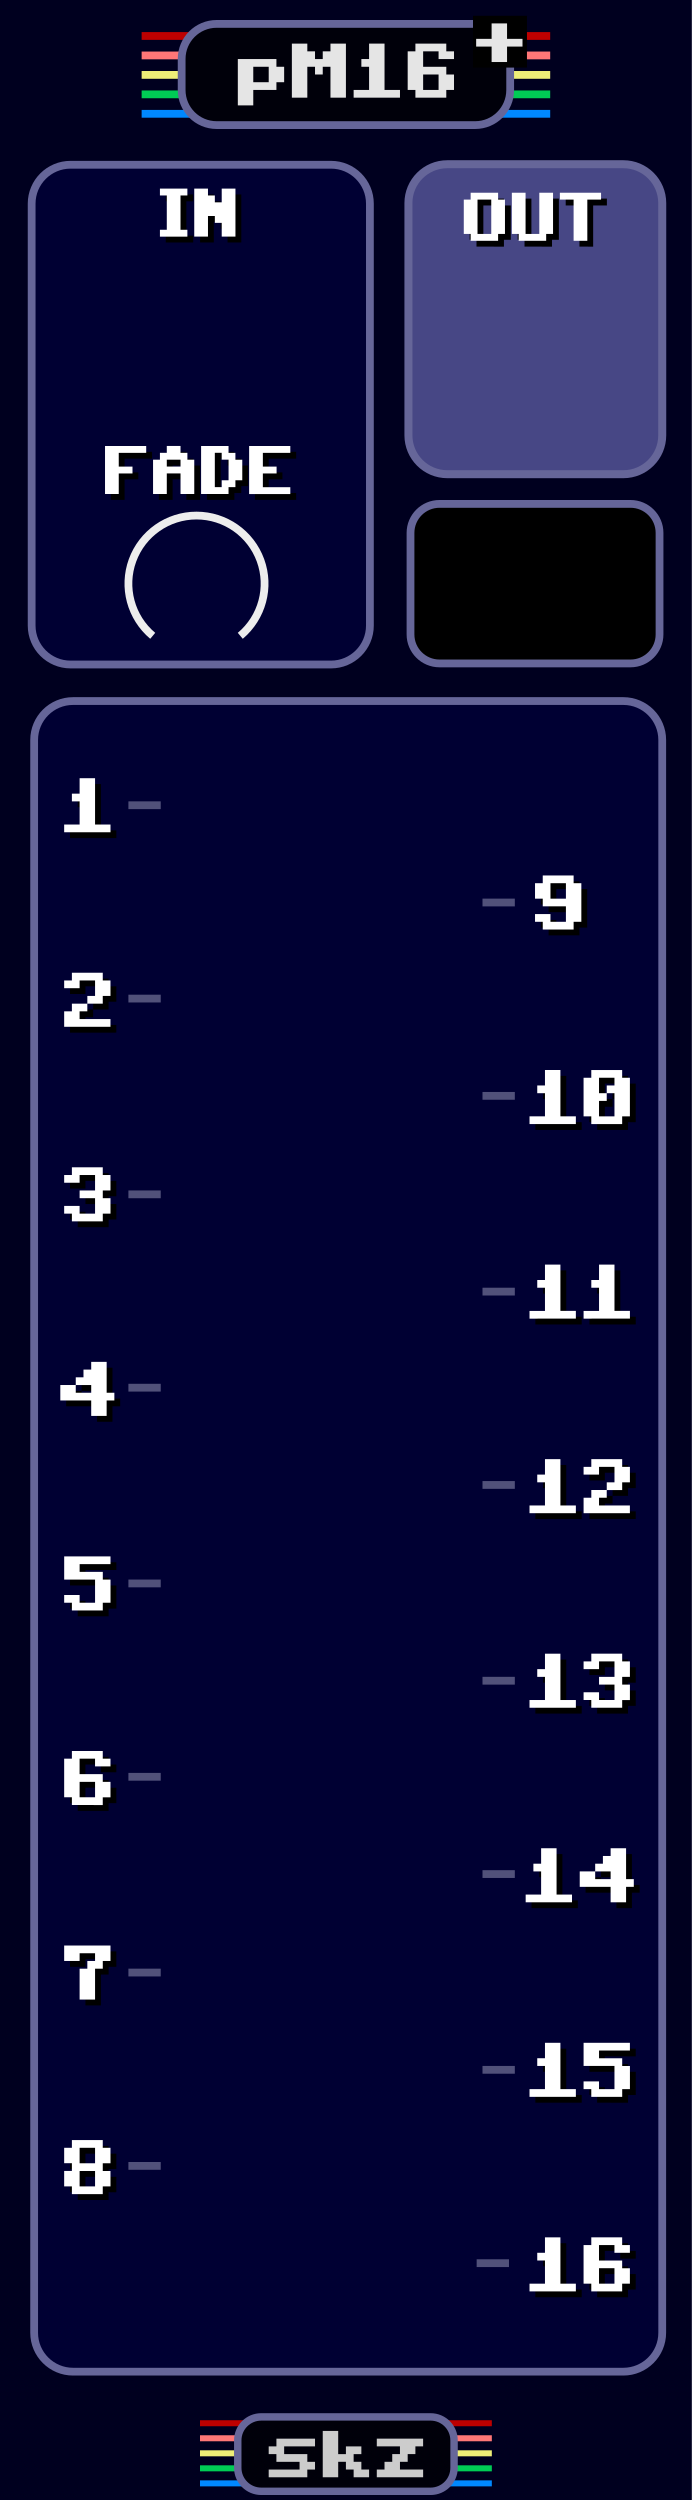
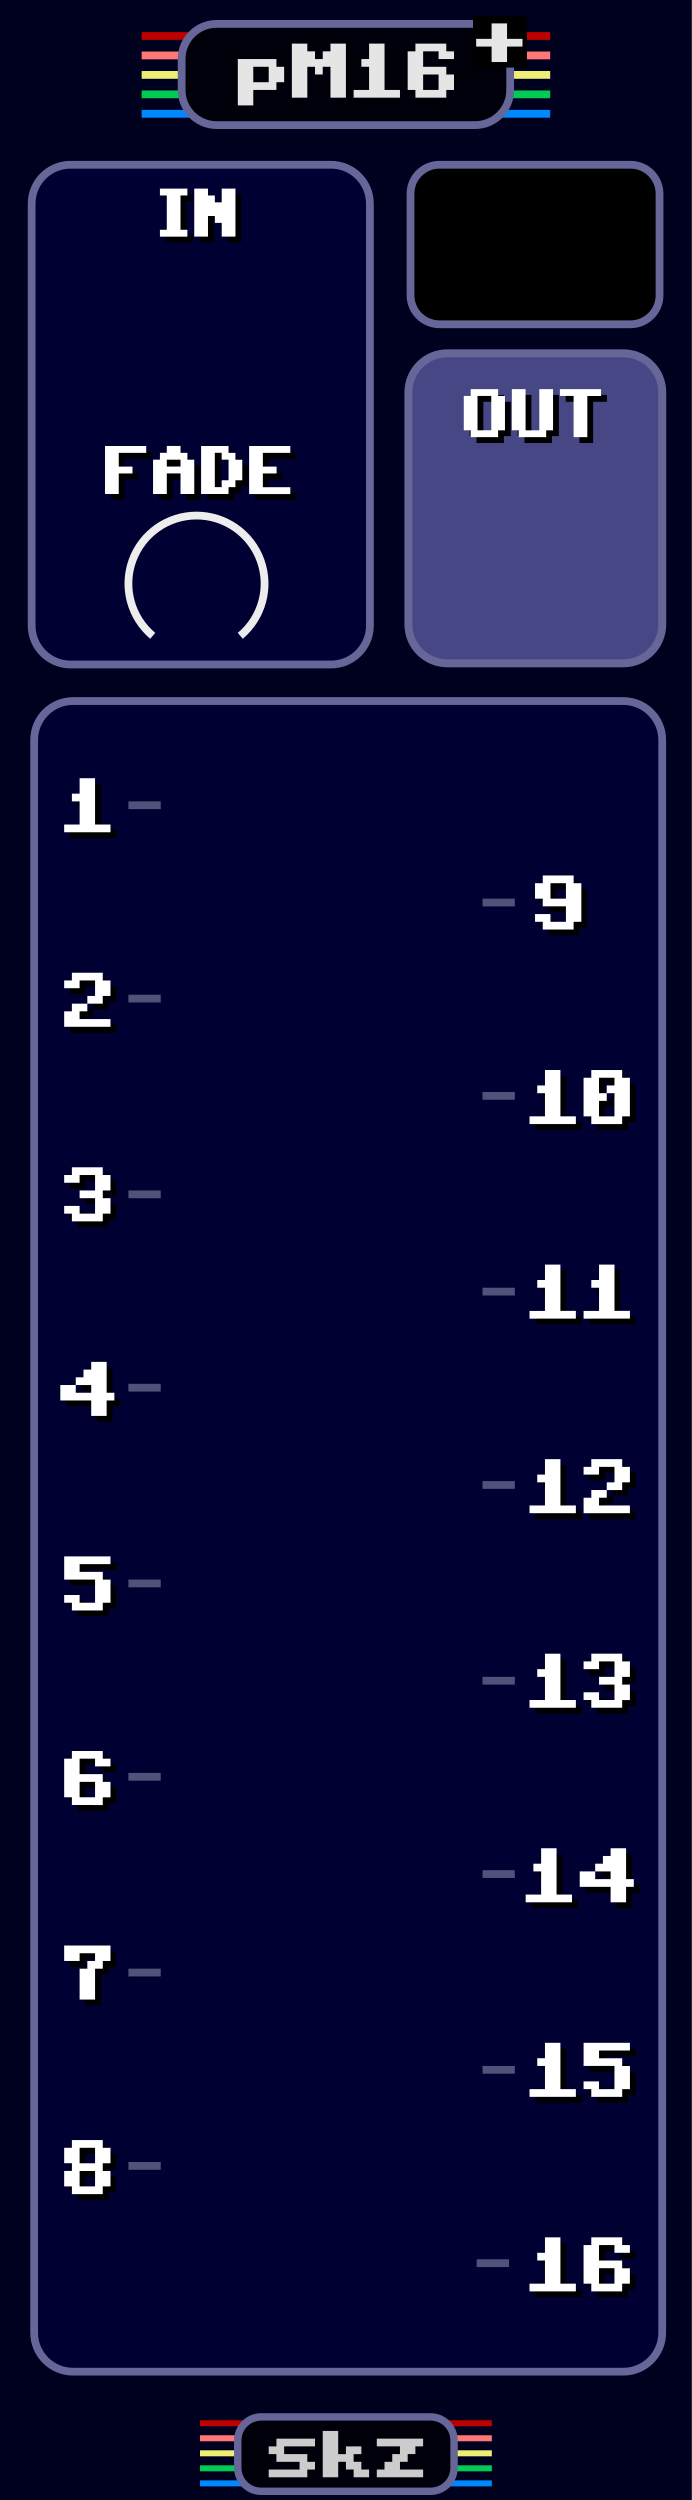
<svg xmlns="http://www.w3.org/2000/svg" width="35.56mm" height="128.5mm" viewBox="0 0 35.56 128.5" version="1.1" id="svg5">
  <defs id="defs2">
    <rect x="22.799" y="440.559" width="6.035" height="22.129" id="rect289" />
  </defs>
  <g id="layer3" style="fill:#f9f9f9">
    <rect style="fill:#00001f;fill-opacity:1;stroke-width:0.247;image-rendering:auto" id="sfondo" width="35.56" height="128.5" x="0" y="6.6613381e-16" ry="0" />
  </g>
  <g id="layer7" transform="matrix(0.35,0,0,1,6.223001,0.5916668)" style="display:inline;fill:#000000">
    <rect style="display:inline;fill:#0088ff;fill-opacity:1;stroke-width:0.403" id="rect1316" width="60" height="0.4" x="3.02" y="5.058" />
    <rect style="display:inline;fill:#00cc55;fill-opacity:1;stroke-width:0.403" id="rect1313" width="60" height="0.4" x="3.02" y="4.058" />
    <rect style="display:inline;fill:#eeee77;fill-opacity:1;stroke-width:0.403" id="rect1310" width="60" height="0.4" x="3.02" y="3.058" />
    <rect style="display:inline;fill:#ff7777;fill-opacity:1;stroke-width:0.403" id="rect989" width="60" height="0.4" x="3.02" y="2.058" />
    <rect style="display:inline;fill:#bd0000;fill-opacity:1;stroke-width:0.403" id="rect1308" width="60" height="0.4" x="2.72" y="0.658" transform="translate(0.2995556,0.400001)" />
  </g>
  <g id="g49021" transform="matrix(0.4195261,0,0,1,-22.34571,0.5916668)" style="display:inline;fill:#000000">
    <rect style="display:inline;fill:#0088ff;fill-opacity:1;stroke:none;stroke-width:0.273" id="rect7854" width="35.755" height="0.309" x="77.768" y="126.899" />
    <rect style="display:inline;fill:#00cc55;fill-opacity:1;stroke:none;stroke-width:0.273" id="rect7856" width="35.755" height="0.309" x="77.768" y="126.126" />
    <rect style="display:inline;fill:#eeee77;fill-opacity:1;stroke:none;stroke-width:0.273" id="rect7858" width="35.755" height="0.309" x="77.768" y="125.354" />
    <rect style="display:inline;fill:#ff7777;fill-opacity:1;stroke:none;stroke-width:0.273" id="rect7860" width="35.755" height="0.309" x="77.768" y="124.581" />
    <rect style="display:inline;fill:#bd0000;fill-opacity:1;stroke:none;stroke-width:0.273" id="rect7862" width="35.755" height="0.309" x="77.768" y="123.808" />
  </g>
  <g id="layer4" style="fill:#f9f9f9">
    <rect style="display:inline;fill:#000033;fill-opacity:1;stroke:#666699;stroke-width:0.4;stroke-dasharray:none;stroke-opacity:1" id="rect12722" width="32.283" height="85.87" x="1.755" y="36.034" ry="2" />
    <rect style="display:inline;fill:#000033;fill-opacity:1;stroke:#666699;stroke-width:0.4;stroke-dasharray:none;stroke-opacity:1" id="rect1069" width="17.386" height="25.688" x="1.627" y="8.468" ry="2" />
-     <rect style="display:inline;fill:#474785;fill-opacity:1;stroke:#666699;stroke-width:0.411;stroke-dasharray:none;stroke-opacity:1" id="rect3012" width="13.046" height="15.933" x="20.993" y="8.441" ry="1.999" />
+     <rect style="display:inline;fill:#474785;fill-opacity:1;stroke:#666699;stroke-width:0.411;stroke-dasharray:none;stroke-opacity:1" id="rect3012" width="13.046" height="15.933" x="20.993" y="18.161" ry="1.999" />
    <path style="display:inline;fill:none;stroke:#ededed;stroke-width:0.4;stroke-dasharray:none;stroke-dashoffset:0;stroke-opacity:1" id="path33666" d="M 7.85,32.681 A 3.5,3.5 0 0 1 6.811,28.803 3.5,3.5 0 0 1 10.1,26.5 a 3.5,3.5 0 0 1 3.289,2.303 3.5,3.5 0 0 1 -1.039,3.878" />
-     <rect style="display:inline;fill:#000000;fill-opacity:1;stroke:#666699;stroke-width:0.4;stroke-dasharray:none;stroke-dashoffset:0;stroke-opacity:1" id="rect20560" width="12.8" height="8.2" x="21.1" y="25.9" ry="1.491" />
+     <rect style="display:inline;fill:#000000;fill-opacity:1;stroke:#666699;stroke-width:0.4;stroke-dasharray:none;stroke-dashoffset:0;stroke-opacity:1" id="rect20560" width="12.8" height="8.2" x="21.1" y="8.468" ry="1.491" />
    <path style="display:inline;fill:#000000;fill-opacity:1;stroke:#51517a;stroke-width:0.4;stroke-dasharray:none;stroke-opacity:1" d="M 6.6,41.389 H 8.262" id="path73013" />
    <path style="display:inline;fill:#000000;fill-opacity:1;stroke:#51517a;stroke-width:0.4;stroke-dasharray:none;stroke-opacity:1" d="M 6.6,61.389 H 8.262" id="path1730" />
    <path style="display:inline;fill:#000000;fill-opacity:1;stroke:#51517a;stroke-width:0.4;stroke-dasharray:none;stroke-opacity:1" d="M 6.6,81.389 H 8.262" id="path1732" />
    <path style="display:inline;fill:#000000;fill-opacity:1;stroke:#51517a;stroke-width:0.4;stroke-dasharray:none;stroke-opacity:1" d="M 6.6,101.389 H 8.262" id="path1734" />
    <path style="display:inline;fill:#000000;fill-opacity:1;stroke:#51517a;stroke-width:0.4;stroke-dasharray:none;stroke-opacity:1" d="M 6.6,51.327 H 8.262" id="path1790" />
    <path style="display:inline;fill:#000000;fill-opacity:1;stroke:#51517a;stroke-width:0.4;stroke-dasharray:none;stroke-opacity:1" d="M 6.6,71.327 H 8.262" id="path6541" />
    <path style="display:inline;fill:#000000;fill-opacity:1;stroke:#51517a;stroke-width:0.4;stroke-dasharray:none;stroke-opacity:1" d="M 6.6,91.327 H 8.262" id="path6543" />
    <path style="display:inline;fill:#000000;fill-opacity:1;stroke:#51517a;stroke-width:0.4;stroke-dasharray:none;stroke-opacity:1" d="M 6.6,111.327 H 8.262" id="path6545" />
    <path style="display:inline;fill:#000000;fill-opacity:1;stroke:#51517a;stroke-width:0.4;stroke-dasharray:none;stroke-opacity:1" d="m 24.8,46.389 h 1.662" id="path18879" />
    <path style="display:inline;fill:#000000;fill-opacity:1;stroke:#51517a;stroke-width:0.4;stroke-dasharray:none;stroke-opacity:1" d="m 24.8,66.389 h 1.662" id="path18881" />
    <path style="display:inline;fill:#000000;fill-opacity:1;stroke:#51517a;stroke-width:0.4;stroke-dasharray:none;stroke-opacity:1" d="m 24.8,86.389 h 1.662" id="path18883" />
    <path style="display:inline;fill:#000000;fill-opacity:1;stroke:#51517a;stroke-width:0.4;stroke-dasharray:none;stroke-opacity:1" d="m 24.8,106.389 h 1.662" id="path18885" />
    <path style="display:inline;fill:#000000;fill-opacity:1;stroke:#51517a;stroke-width:0.4;stroke-dasharray:none;stroke-opacity:1" d="m 24.8,56.327 h 1.662" id="path18887" />
    <path style="display:inline;fill:#000000;fill-opacity:1;stroke:#51517a;stroke-width:0.4;stroke-dasharray:none;stroke-opacity:1" d="m 24.8,76.327 h 1.662" id="path18889" />
    <path style="display:inline;fill:#000000;fill-opacity:1;stroke:#51517a;stroke-width:0.4;stroke-dasharray:none;stroke-opacity:1" d="m 24.8,96.327 h 1.662" id="path18891" />
    <path style="display:inline;fill:#000000;fill-opacity:1;stroke:#51517a;stroke-width:0.4;stroke-dasharray:none;stroke-opacity:1" d="m 24.5,116.327 h 1.662" id="path18893" />
  </g>
  <g id="layer5" style="display:none">
-     <text xml:space="preserve" style="font-style:normal;font-variant:normal;font-weight:normal;font-stretch:normal;font-size:2.822px;font-family:'C64 User';-inkscape-font-specification:'C64 User';text-align:center;text-anchor:middle;fill:#ffffff;stroke:none;stroke-width:0.265;stroke-dasharray:0.265, 0.265;stroke-dashoffset:0;stroke-opacity:1" x="27.543" y="12.376" id="text2513">
-       <tspan id="tspan2511" style="font-size:2.822px;text-align:center;text-anchor:middle;fill:#ffffff;stroke:none;stroke-width:0.265" x="27.543" y="12.376">OUT</tspan>
+     <text xml:space="preserve" style="font-style:normal;font-variant:normal;font-weight:normal;font-stretch:normal;font-size:2.822px;font-family:'C64 User';-inkscape-font-specification:'C64 User';text-align:center;text-anchor:middle;fill:#ffffff;stroke:none;stroke-width:0.265;stroke-dasharray:0.265, 0.265;stroke-dashoffset:0;stroke-opacity:1" x="27.543" y="22.469" id="text2513">
+       <tspan id="tspan2511" style="font-size:2.822px;text-align:center;text-anchor:middle;fill:#ffffff;stroke:none;stroke-width:0.265" x="27.543" y="22.469">OUT</tspan>
    </text>
    <text xml:space="preserve" style="font-style:normal;font-variant:normal;font-weight:normal;font-stretch:normal;font-size:2.822px;font-family:'C64 User';-inkscape-font-specification:'C64 User';text-align:center;text-anchor:middle;display:inline;fill:#ffffff;stroke:none;stroke-width:0.265;stroke-dasharray:0.265, 0.265;stroke-dashoffset:0;stroke-opacity:1" x="10.336" y="25.392" id="text3125">
      <tspan id="tspan3123" style="font-size:2.822px;text-align:center;text-anchor:middle;stroke:none;stroke-width:0.265" x="10.336" y="25.392">FADE</tspan>
    </text>
    <text xml:space="preserve" style="font-style:normal;font-variant:normal;font-weight:normal;font-stretch:normal;font-size:2.822px;font-family:'C64 User';-inkscape-font-specification:'C64 User';text-align:center;text-anchor:middle;display:inline;fill:#ffffff;stroke:none;stroke-width:0.265;stroke-dasharray:0.265, 0.265;stroke-dashoffset:0;stroke-opacity:1" x="10.336" y="12.163" id="text2507">
      <tspan id="tspan2505" style="font-size:2.822px;text-align:center;text-anchor:middle;stroke:none;stroke-width:0.265" x="10.336" y="12.163">IN</tspan>
    </text>
    <text xml:space="preserve" style="font-style:normal;font-variant:normal;font-weight:normal;font-stretch:normal;font-size:3.175px;font-family:'C64 User';-inkscape-font-specification:'C64 User';text-align:center;text-anchor:middle;display:inline;fill:#ffffff;stroke:none;stroke-width:0.265;stroke-dasharray:0.265, 0.265;stroke-dashoffset:0;stroke-opacity:1" x="4.688" y="112.778" id="text10655">
      <tspan id="tspan10653" style="font-size:3.175px;text-align:center;text-anchor:middle;stroke:none;stroke-width:0.265" x="4.688" y="112.778">8</tspan>
    </text>
    <text xml:space="preserve" style="font-style:normal;font-variant:normal;font-weight:normal;font-stretch:normal;font-size:3.175px;font-family:'C64 User';-inkscape-font-specification:'C64 User';text-align:center;text-anchor:middle;display:inline;fill:#ffffff;stroke:none;stroke-width:0.265;stroke-dasharray:0.265, 0.265;stroke-dashoffset:0;stroke-opacity:1" x="4.688" y="102.778" id="text10625">
      <tspan id="tspan10623" style="font-size:3.175px;text-align:center;text-anchor:middle;stroke:none;stroke-width:0.265" x="4.688" y="102.778">7</tspan>
    </text>
    <text xml:space="preserve" style="font-style:normal;font-variant:normal;font-weight:normal;font-stretch:normal;font-size:3.175px;font-family:'C64 User';-inkscape-font-specification:'C64 User';text-align:center;text-anchor:middle;display:inline;fill:#ffffff;stroke:none;stroke-width:0.265;stroke-dasharray:0.265, 0.265;stroke-dashoffset:0;stroke-opacity:1" x="4.688" y="92.778" id="text10649">
      <tspan id="tspan10647" style="font-size:3.175px;text-align:center;text-anchor:middle;stroke:none;stroke-width:0.265" x="4.688" y="92.778">6</tspan>
    </text>
    <text xml:space="preserve" style="font-style:normal;font-variant:normal;font-weight:normal;font-stretch:normal;font-size:3.175px;font-family:'C64 User';-inkscape-font-specification:'C64 User';text-align:center;text-anchor:middle;display:inline;fill:#ffffff;stroke:none;stroke-width:0.265;stroke-dasharray:0.265, 0.265;stroke-dashoffset:0;stroke-opacity:1" x="4.688" y="82.778" id="text10619">
      <tspan id="tspan10617" style="font-size:3.175px;text-align:center;text-anchor:middle;stroke:none;stroke-width:0.265" x="4.688" y="82.778">5</tspan>
    </text>
    <text xml:space="preserve" style="font-style:normal;font-variant:normal;font-weight:normal;font-stretch:normal;font-size:3.175px;font-family:'C64 User';-inkscape-font-specification:'C64 User';text-align:center;text-anchor:middle;display:inline;fill:#ffffff;stroke:none;stroke-width:0.265;stroke-dasharray:0.265, 0.265;stroke-dashoffset:0;stroke-opacity:1" x="4.688" y="72.778" id="text10643">
      <tspan id="tspan10641" style="font-size:3.175px;text-align:center;text-anchor:middle;stroke:none;stroke-width:0.265" x="4.688" y="72.778">4</tspan>
    </text>
    <text xml:space="preserve" style="font-style:normal;font-variant:normal;font-weight:normal;font-stretch:normal;font-size:3.175px;font-family:'C64 User';-inkscape-font-specification:'C64 User';text-align:center;text-anchor:middle;display:inline;fill:#ffffff;stroke:none;stroke-width:0.265;stroke-dasharray:0.265, 0.265;stroke-dashoffset:0;stroke-opacity:1" x="4.688" y="62.778" id="text9797">
      <tspan id="tspan9795" style="font-size:3.175px;text-align:center;text-anchor:middle;stroke:none;stroke-width:0.265" x="4.688" y="62.778">3</tspan>
    </text>
    <text xml:space="preserve" style="font-style:normal;font-variant:normal;font-weight:normal;font-stretch:normal;font-size:3.175px;font-family:'C64 User';-inkscape-font-specification:'C64 User';text-align:center;text-anchor:middle;display:inline;fill:#ffffff;stroke:none;stroke-width:0.265;stroke-dasharray:0.265, 0.265;stroke-dashoffset:0;stroke-opacity:1" x="4.688" y="52.778" id="text10480">
      <tspan id="tspan10478" style="font-size:3.175px;text-align:center;text-anchor:middle;stroke:none;stroke-width:0.265" x="4.688" y="52.778">2</tspan>
    </text>
    <text xml:space="preserve" style="font-style:normal;font-variant:normal;font-weight:normal;font-stretch:normal;font-size:3.175px;font-family:'C64 User';-inkscape-font-specification:'C64 User';text-align:center;text-anchor:middle;display:inline;fill:#ffffff;stroke:none;stroke-width:0.265;stroke-dasharray:0.265, 0.265;stroke-dashoffset:0;stroke-opacity:1" x="4.688" y="42.778" id="text10639">
      <tspan id="tspan10637" style="font-size:3.175px;text-align:center;text-anchor:middle;stroke:none;stroke-width:0.265" x="4.688" y="42.778">1</tspan>
    </text>
    <text xml:space="preserve" style="font-style:normal;font-variant:normal;font-weight:normal;font-stretch:normal;font-size:3.175px;font-family:'C64 User';-inkscape-font-specification:'C64 User';text-align:center;text-anchor:middle;display:inline;fill:#ffffff;stroke:none;stroke-width:0.265;stroke-dasharray:0.265, 0.265;stroke-dashoffset:0;stroke-opacity:1" x="29.996" y="117.778" id="text18294">
      <tspan id="tspan18292" style="font-size:3.175px;text-align:center;text-anchor:middle;stroke:none;stroke-width:0.265" x="29.996" y="117.778">16</tspan>
    </text>
    <text xml:space="preserve" style="font-style:normal;font-variant:normal;font-weight:normal;font-stretch:normal;font-size:3.175px;font-family:'C64 User';-inkscape-font-specification:'C64 User';text-align:center;text-anchor:middle;display:inline;fill:#ffffff;stroke:none;stroke-width:0.265;stroke-dasharray:0.265, 0.265;stroke-dashoffset:0;stroke-opacity:1" x="29.996" y="107.778" id="text18298">
      <tspan id="tspan18296" style="font-size:3.175px;text-align:center;text-anchor:middle;stroke:none;stroke-width:0.265" x="29.996" y="107.778">15</tspan>
    </text>
    <text xml:space="preserve" style="font-style:normal;font-variant:normal;font-weight:normal;font-stretch:normal;font-size:3.175px;font-family:'C64 User';-inkscape-font-specification:'C64 User';text-align:center;text-anchor:middle;display:inline;fill:#ffffff;stroke:none;stroke-width:0.265;stroke-dasharray:0.265, 0.265;stroke-dashoffset:0;stroke-opacity:1" x="29.996" y="97.778" id="text18302">
      <tspan id="tspan18300" style="font-size:3.175px;text-align:center;text-anchor:middle;stroke:none;stroke-width:0.265" x="29.996" y="97.778">14</tspan>
    </text>
    <text xml:space="preserve" style="font-style:normal;font-variant:normal;font-weight:normal;font-stretch:normal;font-size:3.175px;font-family:'C64 User';-inkscape-font-specification:'C64 User';text-align:center;text-anchor:middle;display:inline;fill:#ffffff;stroke:none;stroke-width:0.265;stroke-dasharray:0.265, 0.265;stroke-dashoffset:0;stroke-opacity:1" x="29.996" y="87.778" id="text18306">
      <tspan id="tspan18304" style="font-size:3.175px;text-align:center;text-anchor:middle;stroke:none;stroke-width:0.265" x="29.996" y="87.778">13</tspan>
    </text>
    <text xml:space="preserve" style="font-style:normal;font-variant:normal;font-weight:normal;font-stretch:normal;font-size:3.175px;font-family:'C64 User';-inkscape-font-specification:'C64 User';text-align:center;text-anchor:middle;display:inline;fill:#ffffff;stroke:none;stroke-width:0.265;stroke-dasharray:0.265, 0.265;stroke-dashoffset:0;stroke-opacity:1" x="29.996" y="77.778" id="text18310">
      <tspan id="tspan18308" style="font-size:3.175px;text-align:center;text-anchor:middle;stroke:none;stroke-width:0.265" x="29.996" y="77.778">12</tspan>
    </text>
    <text xml:space="preserve" style="font-style:normal;font-variant:normal;font-weight:normal;font-stretch:normal;font-size:3.175px;font-family:'C64 User';-inkscape-font-specification:'C64 User';text-align:center;text-anchor:middle;display:inline;fill:#ffffff;stroke:none;stroke-width:0.265;stroke-dasharray:0.265, 0.265;stroke-dashoffset:0;stroke-opacity:1" x="29.996" y="67.778" id="text18314">
      <tspan id="tspan18312" style="font-size:3.175px;text-align:center;text-anchor:middle;stroke:none;stroke-width:0.265" x="29.996" y="67.778">11</tspan>
    </text>
    <text xml:space="preserve" style="font-style:normal;font-variant:normal;font-weight:normal;font-stretch:normal;font-size:3.175px;font-family:'C64 User';-inkscape-font-specification:'C64 User';text-align:center;text-anchor:middle;display:inline;fill:#ffffff;stroke:none;stroke-width:0.265;stroke-dasharray:0.265, 0.265;stroke-dashoffset:0;stroke-opacity:1" x="29.996" y="57.778" id="text18318">
      <tspan id="tspan18316" style="font-size:3.175px;text-align:center;text-anchor:middle;stroke:none;stroke-width:0.265" x="29.996" y="57.778">10</tspan>
    </text>
    <text xml:space="preserve" style="font-style:normal;font-variant:normal;font-weight:normal;font-stretch:normal;font-size:3.175px;font-family:'C64 User';-inkscape-font-specification:'C64 User';text-align:center;text-anchor:middle;display:inline;fill:#ffffff;stroke:none;stroke-width:0.265;stroke-dasharray:0.265, 0.265;stroke-dashoffset:0;stroke-opacity:1" x="28.889" y="47.778" id="text18322">
      <tspan id="tspan18320" style="font-size:3.175px;text-align:center;text-anchor:middle;stroke:none;stroke-width:0.265" x="28.889" y="47.778">9</tspan>
    </text>
  </g>
  <g id="g18502" style="display:inline;fill:#000000" transform="translate(0.3,0.3002718)">
-     <g aria-label="OUT" id="text18428" style="font-size:2.822px;font-family:'C64 User';-inkscape-font-specification:'C64 User';text-align:center;text-anchor:middle;fill:#000000;stroke-width:0.265;stroke-dasharray:0.265, 0.265" transform="translate(-1.998649)">
+     <g aria-label="OUT" id="text18428" style="font-size:2.822px;font-family:'C64 User';-inkscape-font-specification:'C64 User';text-align:center;text-anchor:middle;fill:#000000;stroke-width:0.265;stroke-dasharray:0.265, 0.265" transform="translate(-1.998649,10.09339)">
      <path d="M 26.19,12.376 V 12.023 H 25.837 V 10.259 H 26.19 V 9.907 h 1.411 v 0.353 h 0.353 v 1.764 H 27.601 v 0.353 z m 0.353,-0.353 h 0.706 v -1.764 h -0.706 z" style="fill:#000000;stroke-width:0.265" id="path18504" />
      <path d="M 28.659,12.376 V 12.023 H 28.307 V 9.907 h 0.706 v 2.117 h 0.706 V 9.907 h 0.706 v 2.117 h -0.353 v 0.353 z" style="fill:#000000;stroke-width:0.265" id="path18506" />
      <path d="M 31.482,12.376 V 10.259 H 30.776 V 9.907 h 2.117 v 0.353 h -0.706 v 2.117 z" style="fill:#000000;stroke-width:0.265" id="path18508" />
    </g>
    <g aria-label="FADE" id="text18432" style="font-size:2.822px;font-family:'C64 User';-inkscape-font-specification:'C64 User';text-align:center;text-anchor:middle;display:inline;fill:#000000;stroke-width:0.265;stroke-dasharray:0.265, 0.265">
      <path d="m 5.398,25.392 v -2.469 h 2.117 v 0.353 h -1.411 v 0.706 h 0.706 v 0.353 h -0.706 v 1.058 z" style="fill:#000000;stroke-width:0.265" id="path18511" />
      <path d="m 7.867,25.392 v -1.764 h 0.353 v -0.353 h 0.353 v -0.353 h 0.706 v 0.353 h 0.353 v 0.353 h 0.353 v 1.764 h -0.706 v -1.058 h -0.706 v 1.058 z m 0.706,-1.411 h 0.706 v -0.353 h -0.706 z" style="fill:#000000;stroke-width:0.265" id="path18513" />
      <path d="m 10.336,25.392 v -2.469 h 1.411 v 0.353 h 0.353 v 0.353 h 0.353 v 1.058 h -0.353 v 0.353 h -0.353 v 0.353 z m 0.706,-0.353 h 0.353 v -0.353 h 0.353 v -1.058 h -0.353 v -0.353 h -0.353 z" style="fill:#000000;stroke-width:0.265" id="path18515" />
      <path d="m 14.922,22.923 v 0.353 h -1.411 v 0.706 h 0.706 v 0.353 h -0.706 v 0.706 h 1.411 v 0.353 h -2.117 v -2.469 z" style="fill:#000000;stroke-width:0.265" id="path18517" />
    </g>
    <g aria-label="IN" id="text18436" style="font-size:2.822px;font-family:'C64 User';-inkscape-font-specification:'C64 User';text-align:center;text-anchor:middle;display:inline;fill:#000000;stroke-width:0.265;stroke-dasharray:0.265, 0.265">
      <path d="M 9.631,9.694 V 10.047 H 9.278 v 1.764 h 0.353 v 0.353 H 8.22 V 11.81 H 8.573 V 10.047 H 8.22 V 9.694 Z" style="fill:#000000;stroke-width:0.265" id="path18520" />
      <path d="M 9.984,12.163 V 9.694 h 0.706 v 0.353 h 0.353 v 0.353 h 0.353 V 9.694 h 0.706 v 2.469 h -0.706 v -0.706 h -0.353 v -0.353 h -0.353 v 1.058 z" style="fill:#000000;stroke-width:0.265" id="path18522" />
    </g>
    <g aria-label="8" id="text18440" style="font-size:3.175px;font-family:'C64 User';-inkscape-font-specification:'C64 User';text-align:center;text-anchor:middle;display:inline;fill:#000000;stroke-width:0.265;stroke-dasharray:0.265, 0.265" transform="translate(0,-0.5000008)">
      <path d="m 3.695,113.278 v -0.397 h -0.397 v -0.794 h 0.397 v -0.397 h -0.397 v -0.794 h 0.397 V 110.5 h 1.587 v 0.397 h 0.397 v 0.794 h -0.397 v 0.397 h 0.397 v 0.794 h -0.397 v 0.397 z m 0.397,-1.587 h 0.794 v -0.794 h -0.794 z m 0,1.191 h 0.794 v -0.794 h -0.794 z" style="fill:#000000;stroke-width:0.265" id="path18525" />
    </g>
    <g aria-label="7" id="text18444" style="font-size:3.175px;font-family:'C64 User';-inkscape-font-specification:'C64 User';text-align:center;text-anchor:middle;display:inline;fill:#000000;stroke-width:0.265;stroke-dasharray:0.265, 0.265" transform="translate(0,-0.5000008)">
      <path d="m 4.092,103.278 v -1.587 h 0.397 v -0.397 h 0.397 v -0.397 h -0.794 v 0.397 H 3.298 V 100.5 h 2.381 v 0.794 H 5.283 v 0.397 H 4.886 v 1.587 z" style="fill:#000000;stroke-width:0.265" id="path18528" />
    </g>
    <g aria-label="6" id="text18448" style="font-size:3.175px;font-family:'C64 User';-inkscape-font-specification:'C64 User';text-align:center;text-anchor:middle;display:inline;fill:#000000;stroke-width:0.265;stroke-dasharray:0.265, 0.265" transform="translate(0,-0.5000008)">
      <path d="m 4.092,92.881 h 0.794 v -0.794 h -0.794 z M 3.695,93.278 V 92.881 H 3.298 V 90.897 h 0.397 v -0.397 h 1.587 v 0.397 h 0.397 v 0.397 h -0.794 V 90.897 h -0.794 v 0.794 h 1.191 v 0.397 h 0.397 v 0.794 h -0.397 v 0.397 z" style="fill:#000000;stroke-width:0.265" id="path18531" />
    </g>
    <g aria-label="5" id="text18452" style="font-size:3.175px;font-family:'C64 User';-inkscape-font-specification:'C64 User';text-align:center;text-anchor:middle;display:inline;fill:#000000;stroke-width:0.265;stroke-dasharray:0.265, 0.265" transform="translate(0,-0.5000008)">
      <path d="M 3.695,83.278 V 82.881 H 3.298 V 82.484 h 0.794 v 0.397 h 0.794 V 81.691 h -1.587 v -1.191 h 2.381 v 0.397 h -1.587 v 0.397 h 1.191 v 0.397 h 0.397 v 1.191 H 5.283 v 0.397 z" style="fill:#000000;stroke-width:0.265" id="path18534" />
    </g>
    <g aria-label="4" id="text18456" style="font-size:3.175px;font-family:'C64 User';-inkscape-font-specification:'C64 User';text-align:center;text-anchor:middle;display:inline;fill:#000000;stroke-width:0.265;stroke-dasharray:0.265, 0.265" transform="translate(0,-0.5000008)">
      <path d="M 4.688,73.278 V 72.484 H 3.1 v -0.794 h 0.794 v 0.397 H 4.688 V 71.691 H 3.894 V 71.294 H 4.291 V 70.897 H 4.688 v -0.397 h 0.794 v 1.587 H 5.878 V 72.484 H 5.481 v 0.794 z" style="fill:#000000;stroke-width:0.265" id="path18537" />
    </g>
    <g aria-label="3" id="text18460" style="font-size:3.175px;font-family:'C64 User';-inkscape-font-specification:'C64 User';text-align:center;text-anchor:middle;display:inline;fill:#000000;stroke-width:0.265;stroke-dasharray:0.265, 0.265" transform="translate(0,-0.5000008)">
      <path d="M 3.695,63.278 V 62.881 H 3.298 v -0.397 h 0.794 v 0.397 h 0.794 v -0.794 h -0.794 v -0.397 h 0.794 v -0.794 h -0.794 v 0.397 h -0.794 v -0.397 h 0.397 v -0.397 h 1.587 v 0.397 h 0.397 v 0.794 H 5.283 v 0.397 h 0.397 v 0.794 H 5.283 v 0.397 z" style="fill:#000000;stroke-width:0.265" id="path18540" />
    </g>
    <g aria-label="2" id="text18464" style="font-size:3.175px;font-family:'C64 User';-inkscape-font-specification:'C64 User';text-align:center;text-anchor:middle;display:inline;fill:#000000;stroke-width:0.265;stroke-dasharray:0.265, 0.265" transform="translate(0,-0.5000008)">
      <path d="m 3.298,53.278 v -0.794 h 0.397 v -0.397 h 0.794 v -0.397 h 0.397 v -0.794 h -0.794 v 0.397 h -0.794 v -0.397 h 0.397 v -0.397 h 1.587 v 0.397 h 0.397 v 0.794 h -0.397 v 0.397 h -0.794 v 0.397 l -0.397,-0.002 v 0.398 h 1.587 v 0.397 z" style="fill:#000000;stroke-width:0.265" id="path18543" />
    </g>
    <g aria-label="1" id="text18468" style="font-size:3.175px;font-family:'C64 User';-inkscape-font-specification:'C64 User';text-align:center;text-anchor:middle;display:inline;fill:#000000;stroke-width:0.265;stroke-dasharray:0.265, 0.265" transform="translate(0,-0.5000008)">
      <path d="m 3.298,43.278 v -0.397 h 0.794 V 41.691 H 3.695 v -0.397 h 0.397 v -0.794 h 0.794 v 2.381 h 0.794 v 0.397 z" style="fill:#000000;stroke-width:0.265" id="path18546" />
    </g>
    <g aria-label="16" id="text18472" style="font-size:3.175px;font-family:'C64 User';-inkscape-font-specification:'C64 User';text-align:center;text-anchor:middle;display:inline;fill:#000000;stroke-width:0.265;stroke-dasharray:0.265, 0.265" transform="translate(6.258324,-0.5000008)">
      <path d="m 20.959,118.278 v -0.397 h 0.794 v -1.191 h -0.397 v -0.397 h 0.397 V 115.5 h 0.794 v 2.381 h 0.794 v 0.397 z" style="fill:#000000;stroke-width:0.265" id="path18549" />
      <path d="m 24.531,117.881 h 0.794 v -0.794 h -0.794 z m -0.397,0.397 v -0.397 h -0.397 v -1.984 h 0.397 V 115.5 h 1.587 v 0.397 h 0.397 v 0.397 h -0.794 v -0.397 h -0.794 v 0.794 h 1.191 v 0.397 h 0.397 v 0.794 h -0.397 v 0.397 z" style="fill:#000000;stroke-width:0.265" id="path18551" />
    </g>
    <g aria-label="15" id="text18476" style="font-size:3.175px;font-family:'C64 User';-inkscape-font-specification:'C64 User';text-align:center;text-anchor:middle;display:inline;fill:#000000;stroke-width:0.265;stroke-dasharray:0.265, 0.265" transform="translate(6.258324,-0.5000008)">
      <path d="m 20.959,108.278 v -0.397 h 0.794 v -1.191 h -0.397 v -0.397 h 0.397 V 105.5 h 0.794 v 2.381 h 0.794 v 0.397 z" style="fill:#000000;stroke-width:0.265" id="path18554" />
      <path d="m 24.134,108.278 v -0.397 h -0.397 v -0.397 h 0.794 v 0.397 h 0.794 v -1.191 h -1.587 V 105.5 h 2.381 v 0.397 h -1.587 v 0.397 h 1.191 v 0.397 h 0.397 v 1.191 h -0.397 v 0.397 z" style="fill:#000000;stroke-width:0.265" id="path18556" />
    </g>
    <g aria-label="14" id="text18480" style="font-size:3.175px;font-family:'C64 User';-inkscape-font-specification:'C64 User';text-align:center;text-anchor:middle;display:inline;fill:#000000;stroke-width:0.265;stroke-dasharray:0.265, 0.265" transform="translate(6.258324,-0.5000008)">
      <path d="m 20.761,98.278 v -0.397 h 0.794 V 96.691 h -0.397 v -0.397 h 0.397 v -0.794 h 0.794 v 2.381 h 0.794 v 0.397 z" style="fill:#000000;stroke-width:0.265" id="path18559" />
      <path d="m 25.127,98.278 v -0.794 h -1.587 v -0.794 h 0.794 v 0.397 h 0.794 V 96.691 h -0.794 v -0.397 h 0.397 V 95.897 h 0.397 v -0.397 h 0.794 v 1.587 h 0.397 v 0.397 h -0.397 v 0.794 z" style="fill:#000000;stroke-width:0.265" id="path18561" />
    </g>
    <g aria-label="13" id="text18484" style="font-size:3.175px;font-family:'C64 User';-inkscape-font-specification:'C64 User';text-align:center;text-anchor:middle;display:inline;fill:#000000;stroke-width:0.265;stroke-dasharray:0.265, 0.265" transform="translate(6.258324,-0.5000008)">
      <path d="m 20.959,88.278 v -0.397 h 0.794 V 86.691 h -0.397 v -0.397 h 0.397 v -0.794 h 0.794 v 2.381 h 0.794 v 0.397 z" style="fill:#000000;stroke-width:0.265" id="path18564" />
      <path d="M 24.134,88.278 V 87.881 H 23.738 V 87.484 h 0.794 v 0.397 h 0.794 v -0.794 h -0.794 V 86.691 h 0.794 v -0.794 h -0.794 v 0.397 h -0.794 V 85.897 h 0.397 v -0.397 h 1.587 v 0.397 h 0.397 v 0.794 h -0.397 v 0.397 h 0.397 v 0.794 h -0.397 v 0.397 z" style="fill:#000000;stroke-width:0.265" id="path18566" />
    </g>
    <g aria-label="12" id="text18488" style="font-size:3.175px;font-family:'C64 User';-inkscape-font-specification:'C64 User';text-align:center;text-anchor:middle;display:inline;fill:#000000;stroke-width:0.265;stroke-dasharray:0.265, 0.265" transform="translate(6.258324,-0.5000008)">
      <path d="m 20.959,78.278 v -0.397 h 0.794 V 76.691 h -0.397 v -0.397 h 0.397 v -0.794 h 0.794 v 2.381 h 0.794 v 0.397 z" style="fill:#000000;stroke-width:0.265" id="path18569" />
      <path d="m 23.738,78.278 v -0.794 h 0.397 v -0.397 h 0.794 V 76.691 h 0.397 v -0.794 h -0.794 v 0.397 h -0.794 V 75.897 h 0.397 v -0.397 h 1.587 v 0.397 h 0.397 v 0.794 h -0.397 v 0.397 h -0.794 v 0.397 l -0.397,-0.002 v 0.398 h 1.587 v 0.397 z" style="fill:#000000;stroke-width:0.265" id="path18571" />
    </g>
    <g aria-label="11" id="text18492" style="font-size:3.175px;font-family:'C64 User';-inkscape-font-specification:'C64 User';text-align:center;text-anchor:middle;display:inline;fill:#000000;stroke-width:0.265;stroke-dasharray:0.265, 0.265" transform="translate(6.258324,-0.5000008)">
      <path d="m 20.959,68.278 v -0.397 h 0.794 v -1.191 h -0.397 v -0.397 h 0.397 v -0.794 h 0.794 v 2.381 h 0.794 v 0.397 z" style="fill:#000000;stroke-width:0.265" id="path18574" />
      <path d="m 23.738,68.278 v -0.397 h 0.794 v -1.191 h -0.397 v -0.397 h 0.397 v -0.794 h 0.794 v 2.381 h 0.794 v 0.397 z" style="fill:#000000;stroke-width:0.265" id="path18576" />
    </g>
    <g aria-label="10" id="text18496" style="font-size:3.175px;font-family:'C64 User';-inkscape-font-specification:'C64 User';text-align:center;text-anchor:middle;display:inline;fill:#000000;stroke-width:0.265;stroke-dasharray:0.265, 0.265" transform="translate(6.258324,-0.5000008)">
      <path d="m 20.959,58.278 v -0.397 h 0.794 v -1.191 h -0.397 v -0.397 h 0.397 v -0.794 h 0.794 v 2.381 h 0.794 v 0.397 z" style="fill:#000000;stroke-width:0.265" id="path18579" />
      <path d="m 24.134,58.278 v -0.397 h -0.397 v -1.984 h 0.397 v -0.397 h 1.587 v 0.397 h 0.397 v 1.984 h -0.397 v 0.397 z m 0.397,-0.397 h 0.794 v -1.191 h -0.397 v -0.397 h 0.397 v -0.397 h -0.794 v 0.794 h 0.397 v 0.397 h -0.397 z" style="fill:#000000;stroke-width:0.265" id="path18581" />
    </g>
    <g aria-label="9" id="text18500" style="font-size:3.175px;font-family:'C64 User';-inkscape-font-specification:'C64 User';text-align:center;text-anchor:middle;display:inline;fill:#000000;stroke-width:0.265;stroke-dasharray:0.265, 0.265" transform="translate(6.739061,-0.5000008)">
      <path d="m 21.158,48.278 v -0.397 h -0.397 v -0.397 h 0.794 v 0.397 h 0.794 v -0.794 h -1.191 v -0.397 h -0.397 v -0.794 h 0.397 v -0.397 h 1.587 v 0.397 h 0.397 v 1.984 h -0.397 v 0.397 z m 0.397,-1.587 h 0.794 v -0.794 h -0.794 z" style="fill:#000000;stroke-width:0.265" id="path18584" />
    </g>
  </g>
  <g id="g18689" style="display:inline">
-     <g aria-label="OUT" id="g18593" style="font-size:2.822px;font-family:'C64 User';-inkscape-font-specification:'C64 User';text-align:center;text-anchor:middle;fill:#ffffff;stroke-width:0.265;stroke-dasharray:0.265, 0.265" transform="translate(-1.998649)">
+     <g aria-label="OUT" id="g18593" style="font-size:2.822px;font-family:'C64 User';-inkscape-font-specification:'C64 User';text-align:center;text-anchor:middle;fill:#ffffff;stroke-width:0.265;stroke-dasharray:0.265, 0.265" transform="translate(-1.998649,10.09339)">
      <path d="M 26.19,12.376 V 12.023 H 25.837 V 10.259 H 26.19 V 9.907 h 1.411 v 0.353 h 0.353 v 1.764 H 27.601 v 0.353 z m 0.353,-0.353 h 0.706 v -1.764 h -0.706 z" style="stroke-width:0.265" id="path18587" />
      <path d="M 28.659,12.376 V 12.023 H 28.307 V 9.907 h 0.706 v 2.117 h 0.706 V 9.907 h 0.706 v 2.117 h -0.353 v 0.353 z" style="stroke-width:0.265" id="path18589" />
      <path d="M 31.482,12.376 V 10.259 H 30.776 V 9.907 h 2.117 v 0.353 h -0.706 v 2.117 z" style="stroke-width:0.265" id="path18591" />
    </g>
    <g aria-label="FADE" id="g18603" style="font-size:2.822px;font-family:'C64 User';-inkscape-font-specification:'C64 User';text-align:center;text-anchor:middle;display:inline;fill:#ffffff;stroke-width:0.265;stroke-dasharray:0.265, 0.265">
      <path d="m 5.398,25.392 v -2.469 h 2.117 v 0.353 h -1.411 v 0.706 h 0.706 v 0.353 h -0.706 v 1.058 z" style="stroke-width:0.265" id="path18595" />
      <path d="m 7.867,25.392 v -1.764 h 0.353 v -0.353 h 0.353 v -0.353 h 0.706 v 0.353 h 0.353 v 0.353 h 0.353 v 1.764 h -0.706 v -1.058 h -0.706 v 1.058 z m 0.706,-1.411 h 0.706 v -0.353 h -0.706 z" style="stroke-width:0.265" id="path18597" />
      <path d="m 10.336,25.392 v -2.469 h 1.411 v 0.353 h 0.353 v 0.353 h 0.353 v 1.058 h -0.353 v 0.353 h -0.353 v 0.353 z m 0.706,-0.353 h 0.353 v -0.353 h 0.353 v -1.058 h -0.353 v -0.353 h -0.353 z" style="stroke-width:0.265" id="path18599" />
      <path d="m 14.922,22.923 v 0.353 h -1.411 v 0.706 h 0.706 v 0.353 h -0.706 v 0.706 h 1.411 v 0.353 h -2.117 v -2.469 z" style="stroke-width:0.265" id="path18601" />
    </g>
    <g aria-label="IN" id="g18609" style="font-size:2.822px;font-family:'C64 User';-inkscape-font-specification:'C64 User';text-align:center;text-anchor:middle;display:inline;fill:#ffffff;stroke-width:0.265;stroke-dasharray:0.265, 0.265">
      <path d="M 9.631,9.694 V 10.047 H 9.278 v 1.764 h 0.353 v 0.353 H 8.22 V 11.81 H 8.573 V 10.047 H 8.22 V 9.694 Z" style="stroke-width:0.265" id="path18605" />
      <path d="M 9.984,12.163 V 9.694 h 0.706 v 0.353 h 0.353 v 0.353 h 0.353 V 9.694 h 0.706 v 2.469 h -0.706 v -0.706 h -0.353 v -0.353 h -0.353 v 1.058 z" style="stroke-width:0.265" id="path18607" />
    </g>
    <g aria-label="8" id="g18613" style="font-size:3.175px;font-family:'C64 User';-inkscape-font-specification:'C64 User';text-align:center;text-anchor:middle;display:inline;fill:#ffffff;stroke-width:0.265;stroke-dasharray:0.265, 0.265" transform="translate(0,-0.5000008)">
      <path d="m 3.695,113.278 v -0.397 h -0.397 v -0.794 h 0.397 v -0.397 h -0.397 v -0.794 h 0.397 V 110.5 h 1.587 v 0.397 h 0.397 v 0.794 h -0.397 v 0.397 h 0.397 v 0.794 h -0.397 v 0.397 z m 0.397,-1.587 h 0.794 v -0.794 h -0.794 z m 0,1.191 h 0.794 v -0.794 h -0.794 z" style="stroke-width:0.265" id="path18611" />
    </g>
    <g aria-label="7" id="g18617" style="font-size:3.175px;font-family:'C64 User';-inkscape-font-specification:'C64 User';text-align:center;text-anchor:middle;display:inline;fill:#ffffff;stroke-width:0.265;stroke-dasharray:0.265, 0.265" transform="translate(0,-0.5000008)">
      <path d="m 4.092,103.278 v -1.587 h 0.397 v -0.397 h 0.397 v -0.397 h -0.794 v 0.397 H 3.298 V 100.5 h 2.381 v 0.794 H 5.283 v 0.397 H 4.886 v 1.587 z" style="stroke-width:0.265" id="path18615" />
    </g>
    <g aria-label="6" id="g18621" style="font-size:3.175px;font-family:'C64 User';-inkscape-font-specification:'C64 User';text-align:center;text-anchor:middle;display:inline;fill:#ffffff;stroke-width:0.265;stroke-dasharray:0.265, 0.265" transform="translate(0,-0.5000008)">
      <path d="m 4.092,92.881 h 0.794 v -0.794 h -0.794 z M 3.695,93.278 V 92.881 H 3.298 V 90.897 h 0.397 v -0.397 h 1.587 v 0.397 h 0.397 v 0.397 h -0.794 V 90.897 h -0.794 v 0.794 h 1.191 v 0.397 h 0.397 v 0.794 h -0.397 v 0.397 z" style="stroke-width:0.265" id="path18619" />
    </g>
    <g aria-label="5" id="g18625" style="font-size:3.175px;font-family:'C64 User';-inkscape-font-specification:'C64 User';text-align:center;text-anchor:middle;display:inline;fill:#ffffff;stroke-width:0.265;stroke-dasharray:0.265, 0.265" transform="translate(0,-0.5000008)">
      <path d="M 3.695,83.278 V 82.881 H 3.298 V 82.484 h 0.794 v 0.397 h 0.794 V 81.691 h -1.587 v -1.191 h 2.381 v 0.397 h -1.587 v 0.397 h 1.191 v 0.397 h 0.397 v 1.191 H 5.283 v 0.397 z" style="stroke-width:0.265" id="path18623" />
    </g>
    <g aria-label="4" id="g18629" style="font-size:3.175px;font-family:'C64 User';-inkscape-font-specification:'C64 User';text-align:center;text-anchor:middle;display:inline;fill:#ffffff;stroke-width:0.265;stroke-dasharray:0.265, 0.265" transform="translate(0,-0.5000008)">
      <path d="M 4.688,73.278 V 72.484 H 3.1 v -0.794 h 0.794 v 0.397 H 4.688 V 71.691 H 3.894 V 71.294 H 4.291 V 70.897 H 4.688 v -0.397 h 0.794 v 1.587 H 5.878 V 72.484 H 5.481 v 0.794 z" style="stroke-width:0.265" id="path18627" />
    </g>
    <g aria-label="3" id="g18633" style="font-size:3.175px;font-family:'C64 User';-inkscape-font-specification:'C64 User';text-align:center;text-anchor:middle;display:inline;fill:#ffffff;stroke-width:0.265;stroke-dasharray:0.265, 0.265" transform="translate(0,-0.5000008)">
      <path d="M 3.695,63.278 V 62.881 H 3.298 v -0.397 h 0.794 v 0.397 h 0.794 v -0.794 h -0.794 v -0.397 h 0.794 v -0.794 h -0.794 v 0.397 h -0.794 v -0.397 h 0.397 v -0.397 h 1.587 v 0.397 h 0.397 v 0.794 H 5.283 v 0.397 h 0.397 v 0.794 H 5.283 v 0.397 z" style="stroke-width:0.265" id="path18631" />
    </g>
    <g aria-label="2" id="g18637" style="font-size:3.175px;font-family:'C64 User';-inkscape-font-specification:'C64 User';text-align:center;text-anchor:middle;display:inline;fill:#ffffff;stroke-width:0.265;stroke-dasharray:0.265, 0.265" transform="translate(0,-0.5000008)">
      <path d="m 3.298,53.278 v -0.794 h 0.397 v -0.397 h 0.794 v -0.397 h 0.397 v -0.794 h -0.794 v 0.397 h -0.794 v -0.397 h 0.397 v -0.397 h 1.587 v 0.397 h 0.397 v 0.794 h -0.397 v 0.397 h -0.794 v 0.397 l -0.397,-0.002 v 0.398 h 1.587 v 0.397 z" style="stroke-width:0.265" id="path18635" />
    </g>
    <g aria-label="1" id="g18641" style="font-size:3.175px;font-family:'C64 User';-inkscape-font-specification:'C64 User';text-align:center;text-anchor:middle;display:inline;fill:#ffffff;stroke-width:0.265;stroke-dasharray:0.265, 0.265" transform="translate(0,-0.5000008)">
      <path d="m 3.298,43.278 v -0.397 h 0.794 V 41.691 H 3.695 v -0.397 h 0.397 v -0.794 h 0.794 v 2.381 h 0.794 v 0.397 z" style="stroke-width:0.265" id="path18639" />
    </g>
    <g aria-label="16" id="g18647" style="font-size:3.175px;font-family:'C64 User';-inkscape-font-specification:'C64 User';text-align:center;text-anchor:middle;display:inline;fill:#ffffff;stroke-width:0.265;stroke-dasharray:0.265, 0.265" transform="translate(6.258324,-0.5000008)">
      <path d="m 20.959,118.278 v -0.397 h 0.794 v -1.191 h -0.397 v -0.397 h 0.397 V 115.5 h 0.794 v 2.381 h 0.794 v 0.397 z" style="stroke-width:0.265" id="path18643" />
      <path d="m 24.531,117.881 h 0.794 v -0.794 h -0.794 z m -0.397,0.397 v -0.397 h -0.397 v -1.984 h 0.397 V 115.5 h 1.587 v 0.397 h 0.397 v 0.397 h -0.794 v -0.397 h -0.794 v 0.794 h 1.191 v 0.397 h 0.397 v 0.794 h -0.397 v 0.397 z" style="stroke-width:0.265" id="path18645" />
    </g>
    <g aria-label="15" id="g18653" style="font-size:3.175px;font-family:'C64 User';-inkscape-font-specification:'C64 User';text-align:center;text-anchor:middle;display:inline;fill:#ffffff;stroke-width:0.265;stroke-dasharray:0.265, 0.265" transform="translate(6.258324,-0.5000008)">
      <path d="m 20.959,108.278 v -0.397 h 0.794 v -1.191 h -0.397 v -0.397 h 0.397 V 105.5 h 0.794 v 2.381 h 0.794 v 0.397 z" style="stroke-width:0.265" id="path18649" />
      <path d="m 24.134,108.278 v -0.397 h -0.397 v -0.397 h 0.794 v 0.397 h 0.794 v -1.191 h -1.587 V 105.5 h 2.381 v 0.397 h -1.587 v 0.397 h 1.191 v 0.397 h 0.397 v 1.191 h -0.397 v 0.397 z" style="stroke-width:0.265" id="path18651" />
    </g>
    <g aria-label="14" id="g18659" style="font-size:3.175px;font-family:'C64 User';-inkscape-font-specification:'C64 User';text-align:center;text-anchor:middle;display:inline;fill:#ffffff;stroke-width:0.265;stroke-dasharray:0.265, 0.265" transform="translate(6.258324,-0.5000008)">
      <path d="m 20.761,98.278 v -0.397 h 0.794 V 96.691 h -0.397 v -0.397 h 0.397 v -0.794 h 0.794 v 2.381 h 0.794 v 0.397 z" style="stroke-width:0.265" id="path18655" />
      <path d="m 25.127,98.278 v -0.794 h -1.587 v -0.794 h 0.794 v 0.397 h 0.794 V 96.691 h -0.794 v -0.397 h 0.397 V 95.897 h 0.397 v -0.397 h 0.794 v 1.587 h 0.397 v 0.397 h -0.397 v 0.794 z" style="stroke-width:0.265" id="path18657" />
    </g>
    <g aria-label="13" id="g18665" style="font-size:3.175px;font-family:'C64 User';-inkscape-font-specification:'C64 User';text-align:center;text-anchor:middle;display:inline;fill:#ffffff;stroke-width:0.265;stroke-dasharray:0.265, 0.265" transform="translate(6.258324,-0.5000008)">
      <path d="m 20.959,88.278 v -0.397 h 0.794 V 86.691 h -0.397 v -0.397 h 0.397 v -0.794 h 0.794 v 2.381 h 0.794 v 0.397 z" style="stroke-width:0.265" id="path18661" />
      <path d="M 24.134,88.278 V 87.881 H 23.738 V 87.484 h 0.794 v 0.397 h 0.794 v -0.794 h -0.794 V 86.691 h 0.794 v -0.794 h -0.794 v 0.397 h -0.794 V 85.897 h 0.397 v -0.397 h 1.587 v 0.397 h 0.397 v 0.794 h -0.397 v 0.397 h 0.397 v 0.794 h -0.397 v 0.397 z" style="stroke-width:0.265" id="path18663" />
    </g>
    <g aria-label="12" id="g18671" style="font-size:3.175px;font-family:'C64 User';-inkscape-font-specification:'C64 User';text-align:center;text-anchor:middle;display:inline;fill:#ffffff;stroke-width:0.265;stroke-dasharray:0.265, 0.265" transform="translate(6.258324,-0.5000008)">
      <path d="m 20.959,78.278 v -0.397 h 0.794 V 76.691 h -0.397 v -0.397 h 0.397 v -0.794 h 0.794 v 2.381 h 0.794 v 0.397 z" style="stroke-width:0.265" id="path18667" />
      <path d="m 23.738,78.278 v -0.794 h 0.397 v -0.397 h 0.794 V 76.691 h 0.397 v -0.794 h -0.794 v 0.397 h -0.794 V 75.897 h 0.397 v -0.397 h 1.587 v 0.397 h 0.397 v 0.794 h -0.397 v 0.397 h -0.794 v 0.397 l -0.397,-0.002 v 0.398 h 1.587 v 0.397 z" style="stroke-width:0.265" id="path18669" />
    </g>
    <g aria-label="11" id="g18677" style="font-size:3.175px;font-family:'C64 User';-inkscape-font-specification:'C64 User';text-align:center;text-anchor:middle;display:inline;fill:#ffffff;stroke-width:0.265;stroke-dasharray:0.265, 0.265" transform="translate(6.258324,-0.5000008)">
      <path d="m 20.959,68.278 v -0.397 h 0.794 v -1.191 h -0.397 v -0.397 h 0.397 v -0.794 h 0.794 v 2.381 h 0.794 v 0.397 z" style="stroke-width:0.265" id="path18673" />
      <path d="m 23.738,68.278 v -0.397 h 0.794 v -1.191 h -0.397 v -0.397 h 0.397 v -0.794 h 0.794 v 2.381 h 0.794 v 0.397 z" style="stroke-width:0.265" id="path18675" />
    </g>
    <g aria-label="10" id="g18683" style="font-size:3.175px;font-family:'C64 User';-inkscape-font-specification:'C64 User';text-align:center;text-anchor:middle;display:inline;fill:#ffffff;stroke-width:0.265;stroke-dasharray:0.265, 0.265" transform="translate(6.258324,-0.5000008)">
      <path d="m 20.959,58.278 v -0.397 h 0.794 v -1.191 h -0.397 v -0.397 h 0.397 v -0.794 h 0.794 v 2.381 h 0.794 v 0.397 z" style="stroke-width:0.265" id="path18679" />
      <path d="m 24.134,58.278 v -0.397 h -0.397 v -1.984 h 0.397 v -0.397 h 1.587 v 0.397 h 0.397 v 1.984 h -0.397 v 0.397 z m 0.397,-0.397 h 0.794 v -1.191 h -0.397 v -0.397 h 0.397 v -0.397 h -0.794 v 0.794 h 0.397 v 0.397 h -0.397 z" style="stroke-width:0.265" id="path18681" />
    </g>
    <g aria-label="9" id="g18687" style="font-size:3.175px;font-family:'C64 User';-inkscape-font-specification:'C64 User';text-align:center;text-anchor:middle;display:inline;fill:#ffffff;stroke-width:0.265;stroke-dasharray:0.265, 0.265" transform="translate(6.739061,-0.5000008)">
      <path d="m 21.158,48.278 v -0.397 h -0.397 v -0.397 h 0.794 v 0.397 h 0.794 v -0.794 h -1.191 v -0.397 h -0.397 v -0.794 h 0.397 v -0.397 h 1.587 v 0.397 h 0.397 v 1.984 h -0.397 v 0.397 z m 0.397,-1.587 h 0.794 v -0.794 h -0.794 z" style="stroke-width:0.265" id="path18685" />
    </g>
  </g>
  <g id="layer1" style="display:inline">
    <rect style="display:inline;fill:#00000a;fill-opacity:1;stroke:#666699;stroke-width:0.4;stroke-dasharray:none;stroke-dashoffset:0;stroke-opacity:1" id="rect2138" width="16.886" height="5.202" x="9.337" y="1.228" ry="1.8" />
    <rect style="display:inline;fill:#00000a;fill-opacity:1;stroke:#666699;stroke-width:0.382;stroke-dasharray:none;stroke-dashoffset:0;stroke-opacity:1" id="rect1447-8-1" width="11.118" height="3.824" x="12.221" y="124.229" ry="1.206" />
    <g aria-label="skz" id="text3096" style="font-size:3.175px;font-family:Arial;-inkscape-font-specification:Arial;text-align:center;text-orientation:upright;text-anchor:middle;display:inline;fill:#cccccc;stroke-width:0.4" transform="translate(2.9910279e-7,0.04117622)">
      <path d="m 16.192,125.306 v 0.397 H 14.605 v 0.397 h 1.191 v 0.397 H 16.192 v 0.397 h -0.397 v 0.397 H 13.811 v -0.397 h 1.587 v -0.397 h -1.191 v -0.397 H 13.811 v -0.397 h 0.397 v -0.397 z" style="font-family:'C64 User';-inkscape-font-specification:'C64 User'" id="path3100" />
      <path d="m 16.589,127.29 v -2.381 h 0.794 v 1.191 H 17.78 v -0.397 h 0.794 v 0.397 h -0.397 v 0.397 h 0.397 v 0.397 h 0.397 v 0.397 h -0.794 v -0.397 H 17.78 v -0.397 h -0.397 v 0.794 z" style="font-family:'C64 User';-inkscape-font-specification:'C64 User'" id="path3102" />
      <path d="m 19.367,127.29 v -0.397 h 0.397 v -0.397 h 0.397 v -0.397 h 0.397 v -0.397 H 19.367 v -0.397 h 2.381 v 0.397 h -0.397 v 0.397 H 20.955 v 0.397 h -0.397 v 0.397 h 1.191 v 0.397 z" style="font-family:'C64 User';-inkscape-font-specification:'C64 User'" id="path3104" />
    </g>
    <text xml:space="preserve" style="font-style:normal;font-variant:normal;font-weight:normal;font-stretch:normal;font-size:3.175px;font-family:'C64 User';-inkscape-font-specification:'C64 User';text-align:center;text-anchor:middle;display:none;fill:#e5e5e5;fill-opacity:1;stroke-width:0.265" x="17.978" y="5.02" id="text6280-5">
      <tspan id="tspan6278" style="font-size:3.175px;text-align:center;text-anchor:middle;fill:#e5e5e5;fill-opacity:1;stroke-width:0.265" x="17.978" y="5.02">pM16</tspan>
    </text>
    <g aria-label="pM16" id="text27247" style="font-size:3.175px;font-family:'C64 User';-inkscape-font-specification:'C64 User';text-align:center;text-anchor:middle;display:inline;fill:#e5e5e5;stroke-width:0.265">
      <path d="M 12.224,5.417 V 3.035 h 1.984 v 0.397 H 14.605 V 4.226 H 14.208 V 4.623 H 13.018 v 0.794 z M 13.018,4.226 h 0.794 V 3.432 H 13.018 Z" id="path27249" />
      <path d="M 15.002,5.02 V 2.242 h 0.794 v 0.397 H 16.192 v 0.397 h 0.397 V 2.639 H 16.986 V 2.242 H 17.78 V 5.02 H 16.986 V 3.432 h -0.397 v 0.397 H 16.192 V 3.432 H 15.796 V 5.02 Z" id="path27251" />
      <path d="M 18.177,5.02 V 4.623 h 0.794 V 3.432 H 18.574 v -0.397 h 0.397 v -0.794 h 0.794 V 4.623 h 0.794 v 0.397 z" id="path27253" />
      <path d="M 21.749,4.623 H 22.543 V 3.829 H 21.749 Z M 21.352,5.02 V 4.623 H 20.955 V 2.639 h 0.397 v -0.397 h 1.587 v 0.397 h 0.397 v 0.397 H 22.543 v -0.397 h -0.794 v 0.794 h 1.191 v 0.397 H 23.336 V 4.623 h -0.397 v 0.397 z" id="path27255" />
    </g>
    <rect style="display:inline;fill:#000000;stroke:#000000;stroke-width:0.241;stroke-opacity:1" id="rect1055" width="2.532" height="2.422" x="24.433" y="0.931" ry="0" />
    <g aria-label="+" id="text2148" style="font-size:3.175px;font-family:'C64 User';-inkscape-font-specification:'C64 User';display:inline;fill:#e6e6e6;stroke:none;stroke-width:0.265;stroke-dasharray:0.265, 0.265" transform="translate(-14.95654,-0.1787502)">
      <path d="m 40.225,3.367 v -0.794 h -0.794 v -0.397 h 0.794 v -0.794 h 0.794 v 0.794 h 0.794 v 0.397 h -0.794 v 0.794 z" style="fill:#e6e6e6;stroke:none;stroke-width:0.265" id="path2150" />
    </g>
  </g>
</svg>
